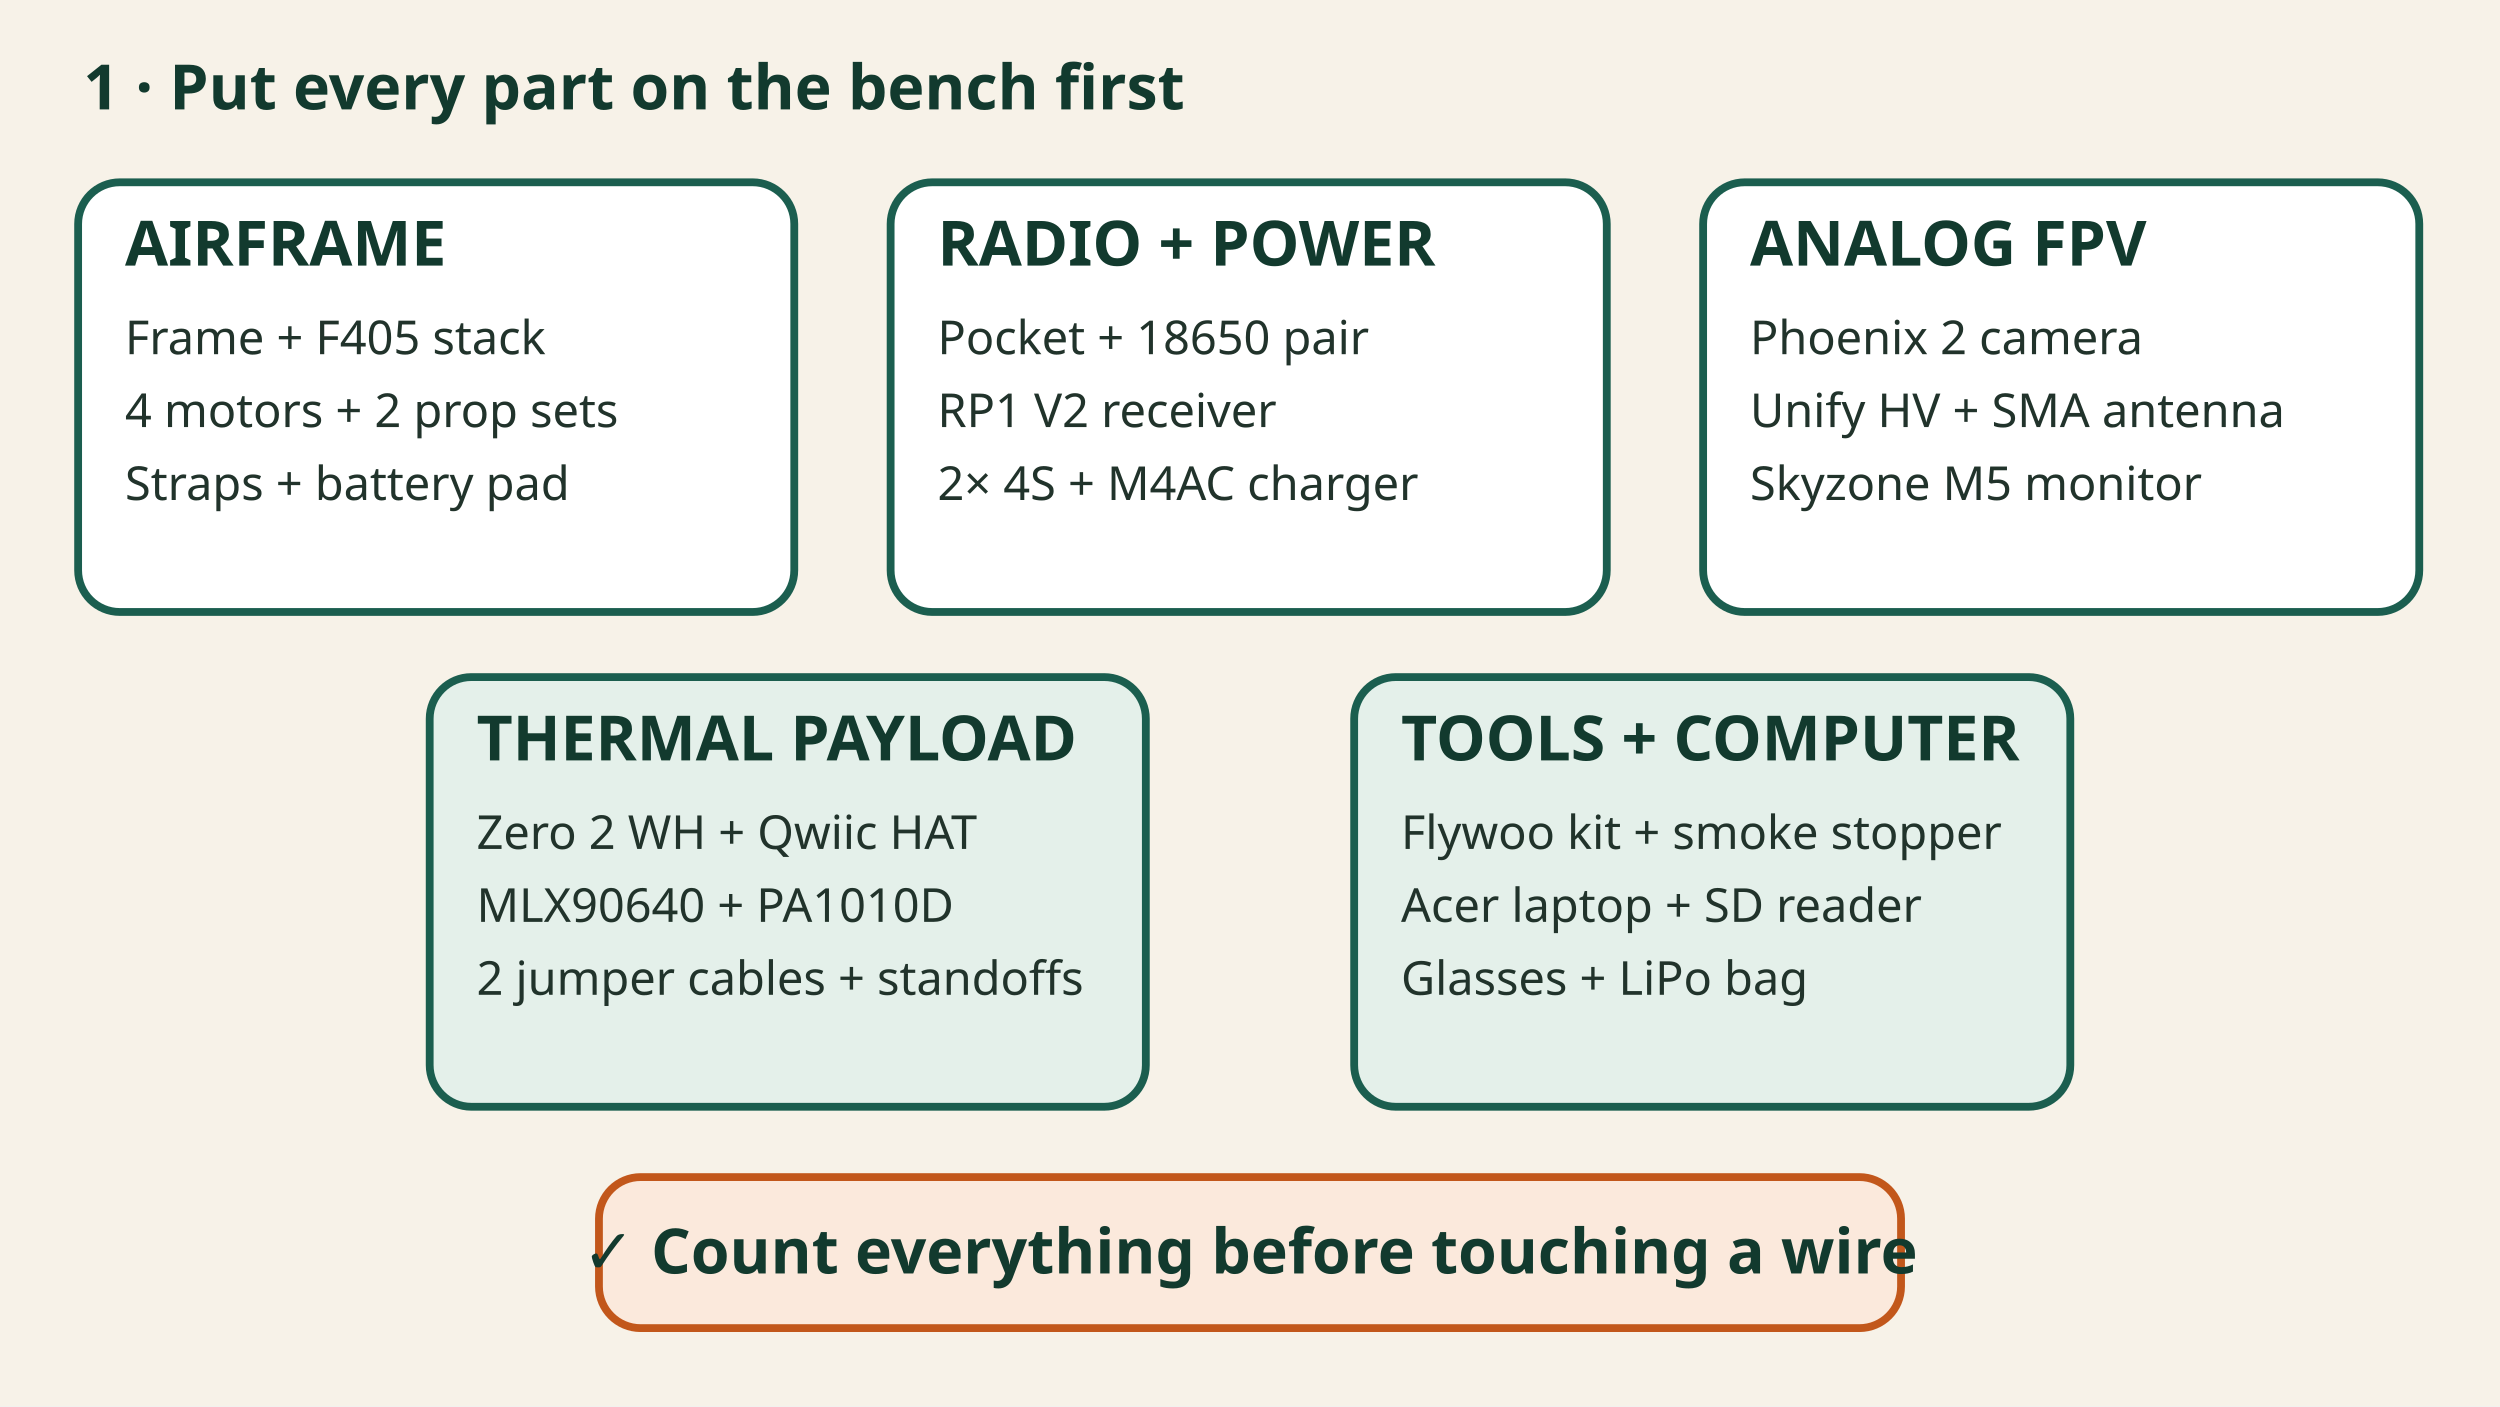
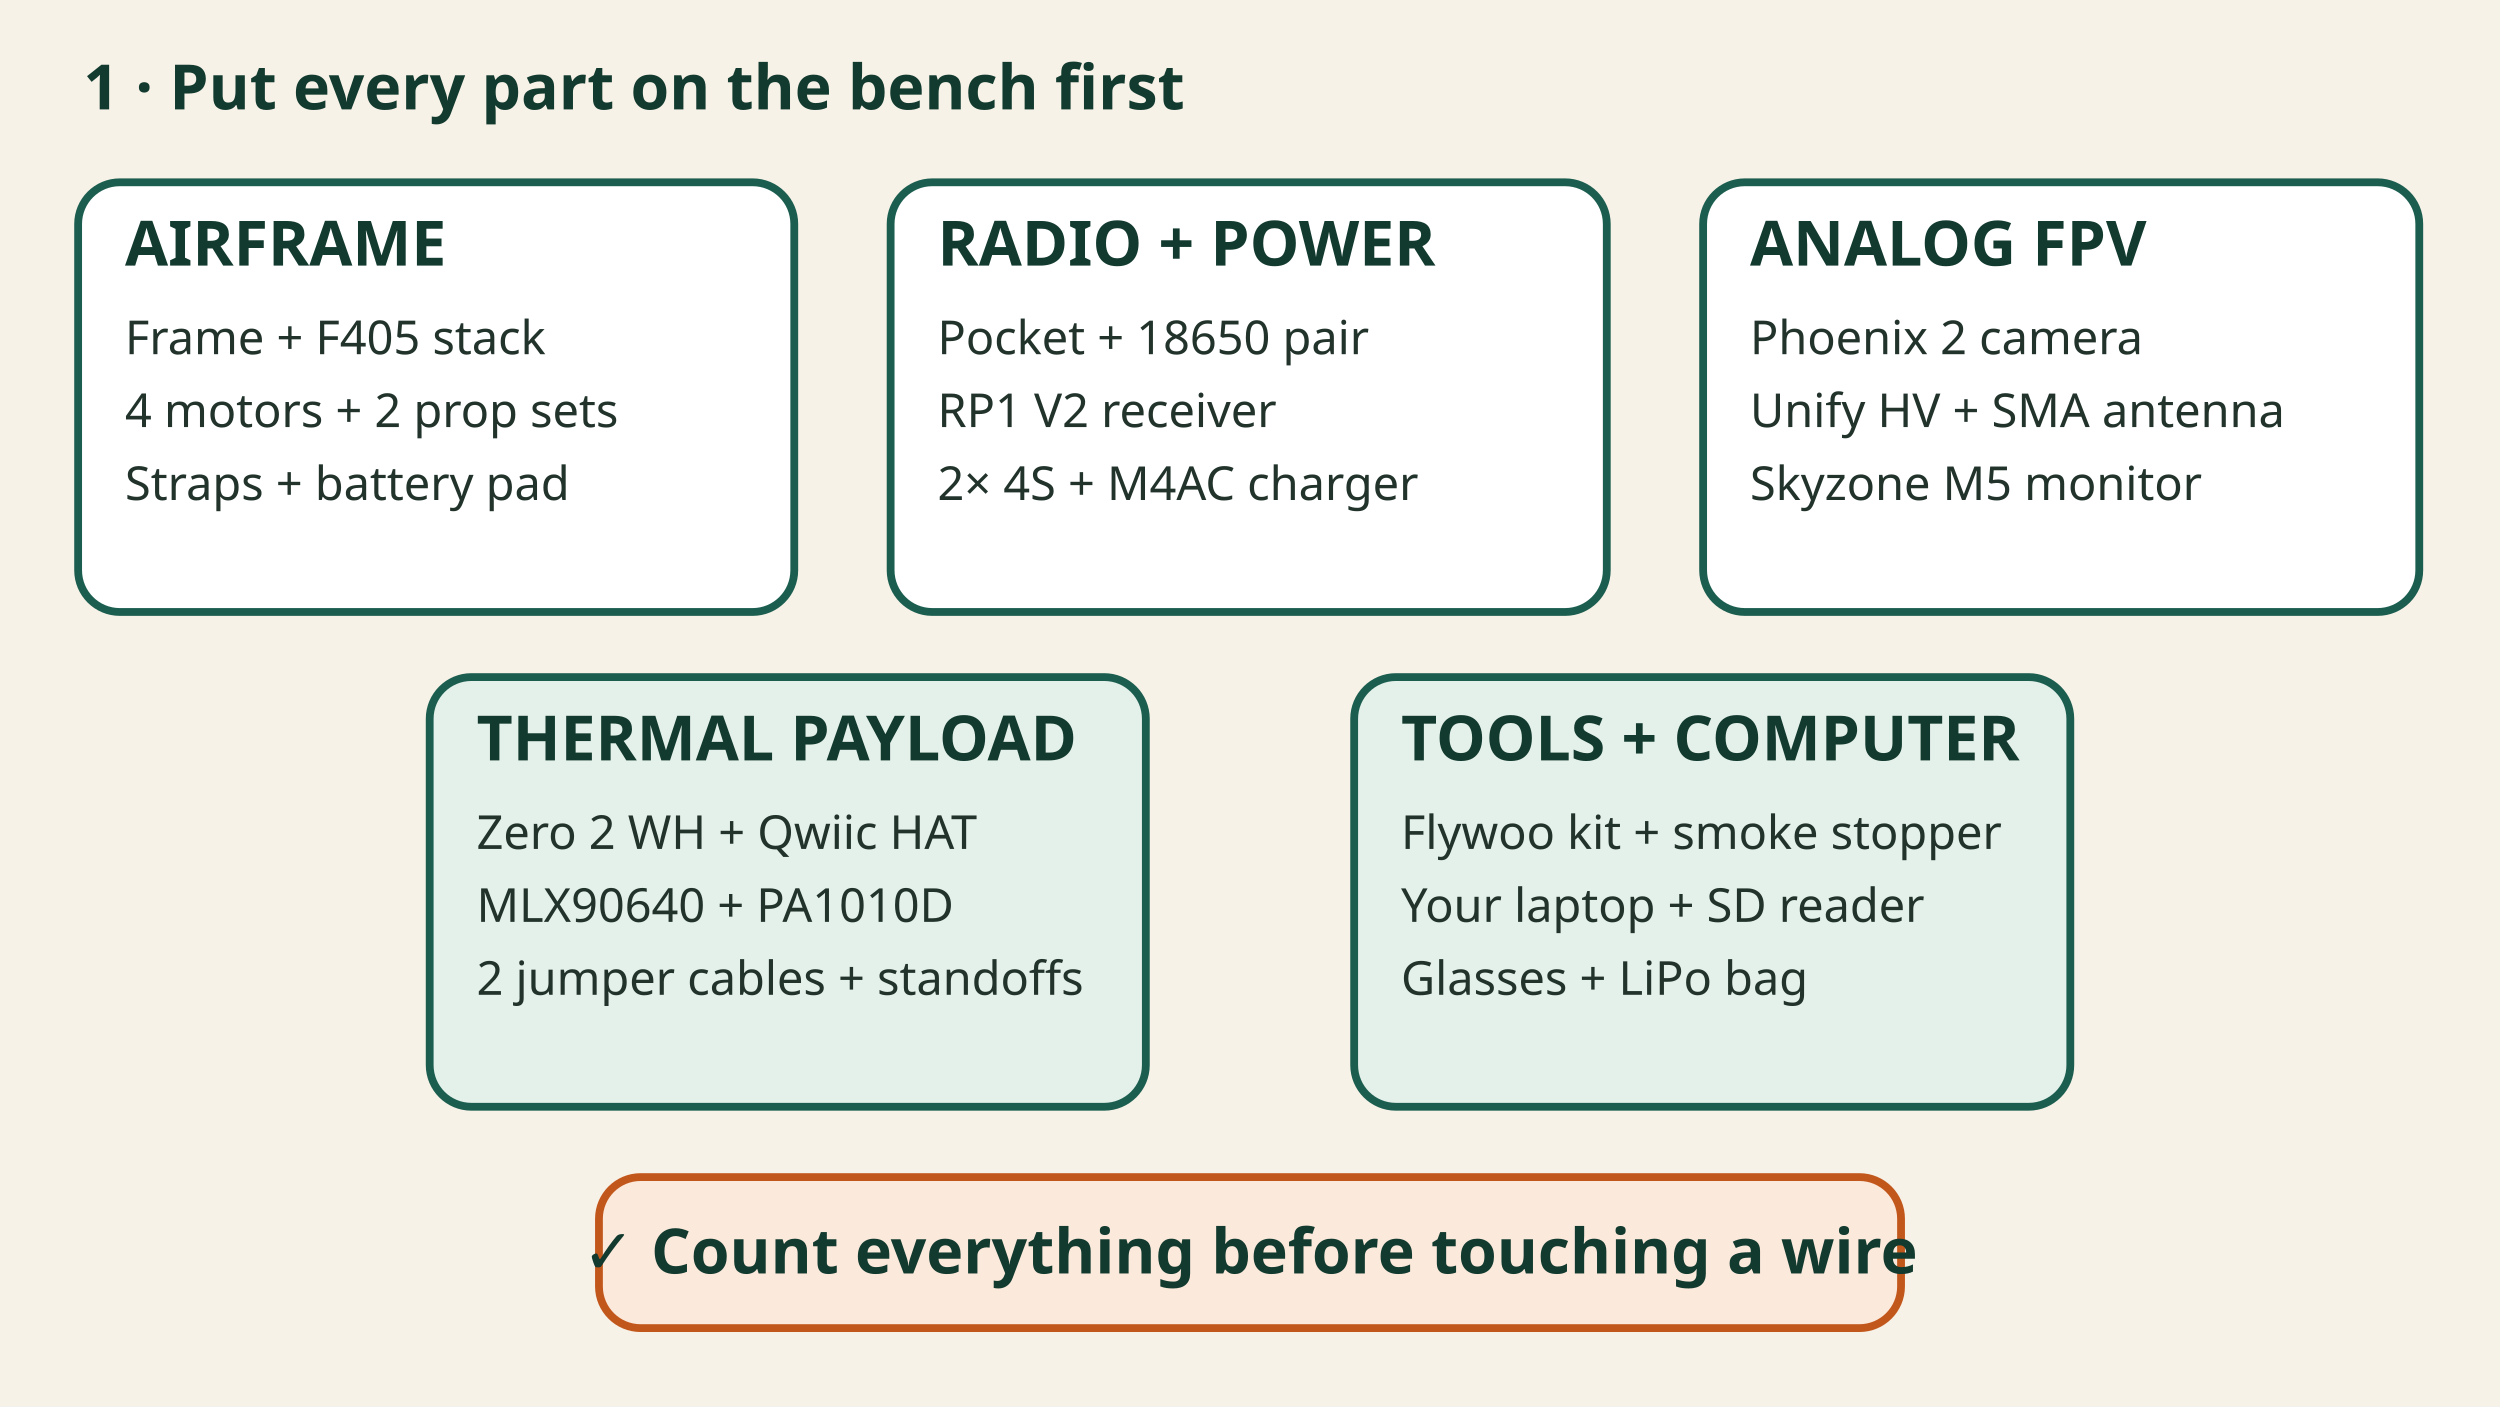
<svg xmlns="http://www.w3.org/2000/svg" viewBox="0 0 960 540" role="img" aria-labelledby="title desc">
  <rect width="960" height="540" fill="#f7f2e8" />
  <style>.t{font:700 24px 'Segoe UI',sans-serif;fill:#123a2e}.s{font:18px 'Segoe UI',sans-serif;fill:#21332b}.b{fill:#fff;stroke:#1b5e4f;stroke-width:3;rx:16}.a{fill:#e4f0ea;stroke:#1b5e4f;stroke-width:3;rx:16}.w{fill:#fbe9dc;stroke:#c2571b;stroke-width:3;rx:16}.c{fill:#1b5e4f}.o{fill:#c2571b}</style>
  <text x="32" y="42" class="t">1 · Put every part on the bench first</text>
  <rect x="30" y="70" width="275" height="165" class="b" />
  <text x="48" y="102" class="t">AIRFRAME</text>
  <text x="48" y="136" class="s">Frame + F405 stack</text>
  <text x="48" y="164" class="s">4 motors + 2 prop sets</text>
  <text x="48" y="192" class="s">Straps + battery pad</text>
  <rect x="342" y="70" width="275" height="165" class="b" />
  <text x="360" y="102" class="t">RADIO + POWER</text>
  <text x="360" y="136" class="s">Pocket + 18650 pair</text>
  <text x="360" y="164" class="s">RP1 V2 receiver</text>
  <text x="360" y="192" class="s">2× 4S + M4AC charger</text>
  <rect x="654" y="70" width="275" height="165" class="b" />
  <text x="672" y="102" class="t">ANALOG FPV</text>
  <text x="672" y="136" class="s">Phoenix 2 camera</text>
  <text x="672" y="164" class="s">Unify HV + SMA antenna</text>
  <text x="672" y="192" class="s">Skyzone M5 monitor</text>
  <rect x="165" y="260" width="275" height="165" class="a" />
  <text x="183" y="292" class="t">THERMAL PAYLOAD</text>
  <text x="183" y="326" class="s">Zero 2 WH + Qwiic HAT</text>
  <text x="183" y="354" class="s">MLX90640 + PA1010D</text>
  <text x="183" y="382" class="s">2 jumper cables + standoffs</text>
  <rect x="520" y="260" width="275" height="165" class="a" />
  <text x="538" y="292" class="t">TOOLS + COMPUTER</text>
  <text x="538" y="326" class="s">Flywoo kit + smoke stopper</text>
-   <text x="538" y="354" class="s">Acer laptop + SD reader</text>
+   <text x="538" y="354" class="s">Your laptop + SD reader</text>
  <text x="538" y="382" class="s">Glasses + LiPo bag</text>
  <rect x="230" y="452" width="500" height="58" class="w" />
  <text x="480" y="489" text-anchor="middle" class="t">✓ Count everything before touching a wire</text>
</svg>
